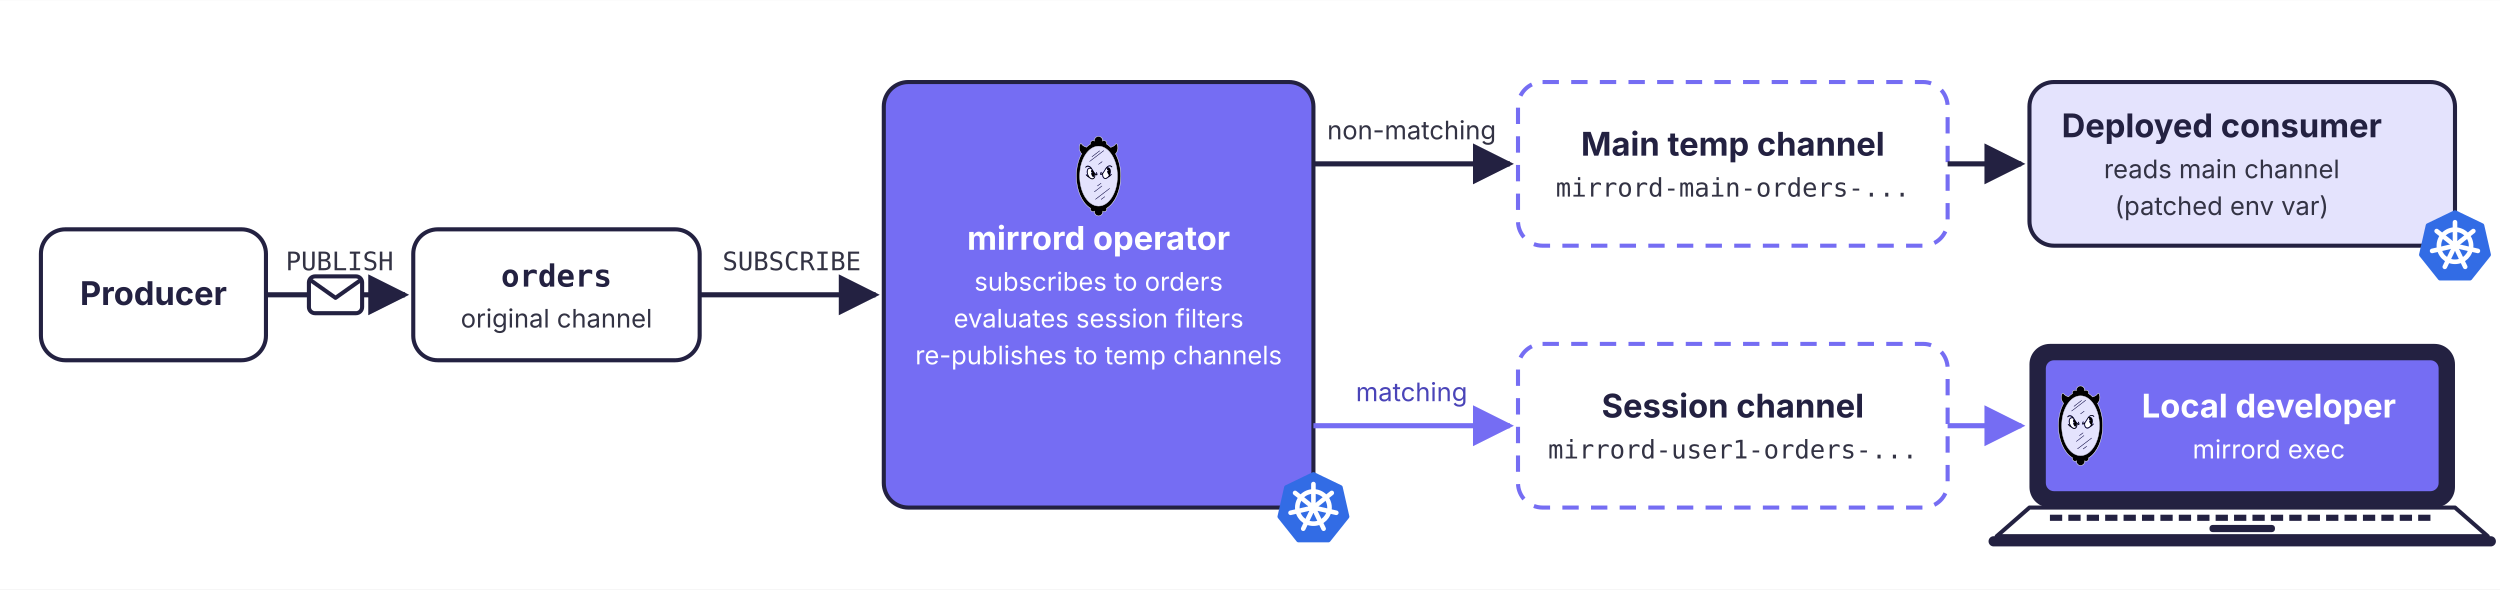
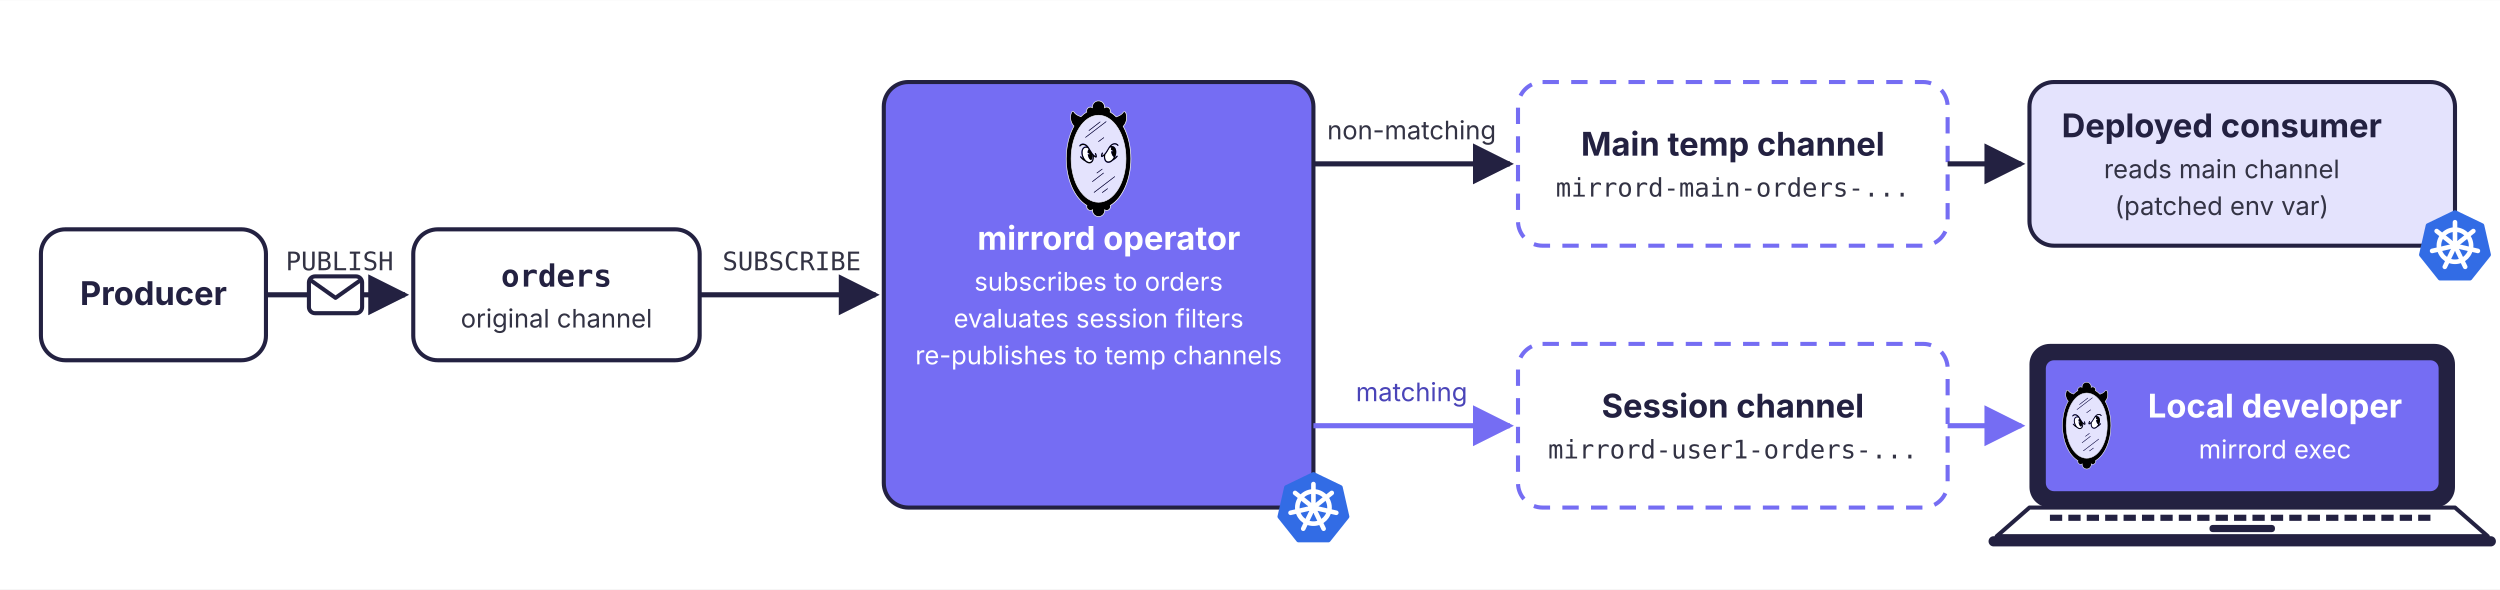
<svg xmlns="http://www.w3.org/2000/svg" viewBox="0 0 1222 288" width="1200" height="283" font-family="Inter, Helvetica, Arial, sans-serif" role="img" aria-labelledby="t d">
  <defs>
    <marker id="arrow" viewBox="0 0 10 10" refX="9" refY="5" markerWidth="8" markerHeight="8" orient="auto-start-reverse">
      <path d="M0 0 L10 5 L0 10 z" fill="#232141" />
    </marker>
    <marker id="arrow-purple" viewBox="0 0 10 10" refX="9" refY="5" markerWidth="8" markerHeight="8" orient="auto-start-reverse">
      <path d="M0 0 L10 5 L0 10 z" fill="#756DF3" />
    </marker>
    <symbol id="k8s" viewBox="0 0 32 32">
      <polygon points="16.00,1.60 27.73,7.25 30.62,19.94 22.51,30.11 9.49,30.11 1.38,19.94 4.27,7.25" fill="#326CE5" stroke="#326CE5" stroke-width="2" stroke-linejoin="round" />
      <g fill="none" stroke="#ffffff" stroke-width="2" stroke-linecap="round">
        <circle cx="16" cy="16" r="7" />
        <line x1="16.00" y1="13.40" x2="16.00" y2="5.80" />
        <line x1="18.03" y1="14.38" x2="23.97" y2="9.64" />
        <line x1="18.53" y1="16.58" x2="25.94" y2="18.27" />
        <line x1="17.13" y1="18.34" x2="20.43" y2="25.19" />
        <line x1="14.87" y1="18.34" x2="11.57" y2="25.19" />
        <line x1="13.47" y1="16.58" x2="6.06" y2="18.27" />
        <line x1="13.97" y1="14.38" x2="8.03" y2="9.64" />
      </g>
      <circle cx="16" cy="16" r="2.4" fill="#ffffff" />
    </symbol>
    <symbol id="mirrord" viewBox="97 61 391 696">
      <path fill="#ffffff" d="M255.6,387c4.1,19.1-0.9,36.1-12,40.5c-8.2,3.2-17.8,0-26.5-8.2c-0.3-0.6-0.9-0.9-1.5-1.2c0,0,0,0-0.3-0.3 c-5.5-5.6-10.5-13.2-14-22c-4.7-11.5-6.1-23.2-4.4-33.5c1.8-9.4,6.1-16.1,12.8-18.8c5.5-2.3,12.5-1.5,19.3,2.6 c1.5,2.3,2.6,4.4,3.8,6.2c-4.1,2.6-6.4,10.3-6.4,20.3l3.2,1.8l11.1,6.5l-12.5,1.5h-0.9c0.3,1.2,0.3,2.3,0.6,3.5 c3.2,17.9,12,31.1,19,29.7c6.4-1.2,9.6-14.4,7.6-30.2C255.3,386.4,255.6,386.7,255.6,387z" />
      <path fill="#ffffff" d="M384,398.4c-3.2,6.8-7.3,12.3-12,17c0,0,0,0-0.3,0c-0.6,0.3-0.9,0.9-1.2,1.2c-8.7,7.9-18.4,11.5-26.5,8.2 c-11.1-4.7-16-21.4-12-40.5c1.5-1.8,3.2-3.8,4.7-5.6c5-6.5,9-13.2,12.8-20l1.2-2.1c1.2-1.8,2-3.8,3.2-5.6c1.2-2.1,2.6-4.4,4.4-7 c3.5-2.1,6.7-3.2,9.9-3.8c-2,4.7-2.3,10.3-2.3,15.3l3.2,1.8l11.1,6.5l-12.5,1.5h-0.9c0.3,1.2,0.3,2.3,0.6,3.8 C370.5,384.6,377.5,397,384,398.4z" />
      <path fill="#E4E3FD" d="M405,391.7c-1.5-1.2-3.8-0.9-5,0.6c-3.2,4.1-7,7.9-11.1,11.5c1.2-2.3,2.6-5,3.5-7.6 c5.3-12.6,6.7-25.8,4.7-37.3c-2.3-12-8.2-20.6-16.9-24.1c-4.1-1.8-8.8-2.1-13.7-1.2c4.4-4.4,10.2-8.5,17.5-10 c8.2-1.5,16.6,1.5,20.4,7.3c1.2,1.5,3.2,2.1,5,0.9c1.5-1.2,2-3.2,0.9-4.7c-5.5-8.2-16.6-12.3-27.4-10c-11.1,2.1-19.3,9.7-24.2,15.6 c-2,2.3-3.8,5-5.5,7.3c-2,2.9-3.5,5.6-5,8.2c-1.2,2.1-2.3,3.8-3.2,5.6l-1.2,2.1c-3.8,6.5-7.6,13.2-12.3,19.1 c-5.8,7.6-11.7,12.9-18.4,16.7c0.6-5,2-9.7,4.4-14.1c0.9-1.8,0.3-3.8-1.5-4.7c-1.7-0.9-3.8-0.3-4.7,1.5c-2.9,5.6-4.7,11.5-5.3,17.6 c0,0.9-0.3,3.5,1.5,5.6c1.2,1.2,2.3,1.8,4.1,1.8c1.5,0,2.9-0.3,4.4-1.5c2.6-1.5,5.3-3.2,7.9-5.3c-1.7,18.5,5,34.1,17.5,39.3 c2.9,1.2,5.8,1.8,8.8,1.8c8.5,0,17.5-4.4,25.4-12c11.4-6.2,21.6-14.4,29.5-24.7C406.7,395.2,406.4,392.8,405,391.7z M292.1,149.1 c90.1,0,163.6,116.6,163.6,259.6s-73.5,259.6-163.6,259.6c-90.4,0-163.6-116.6-163.6-259.6S201.9,149.1,292.1,149.1z M389.5,517.3 c0.9-0.6,0.9-1.8,0.3-2.3c-0.6-0.9-1.8-0.9-2.3-0.3l-122.5,93.7c-0.9,0.6-0.9,1.8-0.3,2.3c0.3,0.3,0.9,0.6,1.5,0.6 c0.3,0,0.9,0,1.2-0.3L389.5,517.3z M346.9,589c0.9-0.6,0.9-1.8,0.3-2.3c-0.6-0.9-1.8-0.9-2.3-0.3l-31.2,23.2 c-0.9,0.6-0.9,1.8-0.3,2.3c0.3,0.6,0.9,0.9,1.5,0.9c0.3,0,0.6-0.3,0.9-0.3L346.9,589z M338.2,189.1c0.9-0.6,0.9-1.8,0.3-2.3 c-0.6-0.9-1.8-0.9-2.3-0.3l-122.5,93.4c-0.9,0.6-0.9,1.8-0.3,2.3c0.3,0.3,0.9,0.6,1.5,0.6c0.3,0,0.9,0,0.9-0.3L338.2,189.1z M324.4,284.5c0.9-0.6,0.9-1.8,0.3-2.3c-0.6-0.9-1.7-0.9-2.3-0.3l-31.2,22.9c-0.9,0.6-0.9,1.8-0.3,2.3c0.3,0.6,0.9,0.6,1.5,0.6 c0.3,0,0.6,0,0.9-0.3L324.4,284.5z M322.7,495.9c0.9-0.6,0.9-1.8,0.3-2.3c-0.6-0.9-1.8-0.9-2.3-0.3l-66.2,50.8 c-0.9,0.6-0.9,1.8-0.3,2.3c0.3,0.3,0.9,0.6,1.5,0.6c0.3,0,0.6,0,0.9-0.3L322.7,495.9z M314.8,472.4c0.9-0.6,0.9-1.8,0.3-2.3 c-0.6-0.9-1.8-0.9-2.3-0.3L281.6,493c-0.9,0.6-0.9,1.8-0.3,2.3c0.3,0.6,0.9,0.9,1.5,0.9c0.3,0,0.9-0.3,0.9-0.3L314.8,472.4z M302.3,190.5c0.9-0.6,0.9-1.8,0.3-2.3c-0.6-0.9-1.7-0.9-2.3-0.3L234,239c-0.9,0.6-0.9,1.8-0.3,2.3c0.3,0.3,0.9,0.6,1.5,0.6 c0.3,0,0.9,0,1.2-0.3L302.3,190.5z M280.1,399.6c1.8-2.1,1.5-4.7,1.5-5.6c-0.6-6.2-2.3-12.3-5-17.9c-0.9-1.8-2.9-2.3-4.7-1.5 c-1.8,0.9-2.3,2.9-1.5,4.7c2.3,4.4,3.8,9.4,4.4,14.1c-6.4-3.8-12.5-9.4-18.4-16.7c-4.7-6.2-8.8-12.9-12.3-19.1l-1.5-2.3 c-1.2-1.8-2-3.8-3.2-5.6c-1.5-2.3-2.9-5.3-5-8.2c0,0,0,0,0-0.3c-1.5-2.3-3.5-5-5.5-7.3c-5-5.9-13.1-13.2-24.2-15.6 c-10.8-2.1-21.9,2.1-27.4,10c-1.2,1.5-0.6,3.8,0.9,4.7c1.5,1.2,3.8,0.6,4.7-0.9c4.1-5.9,12.5-8.8,20.4-7.3 c7.3,1.5,13.1,5.9,17.5,10c-4.7-0.9-9.3-0.3-13.7,1.2c-8.8,3.5-14.6,12-16.9,24.1c-2,11.5-0.3,24.7,4.7,37.3 c1.2,2.6,2.3,5.3,3.5,7.6c-4.1-3.5-7.9-7.3-11.1-11.5c-1.2-1.5-3.5-1.8-5-0.6c-1.5,1.2-1.8,3.5-0.6,5c8.2,10,18.4,18.5,29.5,24.7 c7.9,7.6,16.9,11.7,25.7,11.7c2.9,0,6.1-0.6,8.8-1.8c12.5-5.3,19-20.6,17.5-39.3c2.6,2.1,5,3.8,7.9,5.3c1.5,0.9,2.9,1.2,4.4,1.2 C277.8,401.4,279.2,400.8,280.1,399.6z" />
      <path d="M439.4,215.2c29.5,54,45.5,122.4,45.5,193.8c0,123.6-49,234.9-122.8,279.2c0.6,2.1,1.2,4.4,1.2,6.8 c0,12.3-10.2,22.6-22.5,22.6c-4.4,0-8.8-1.2-12.3-3.5c0.3,1.2,0.3,2.6,0.3,3.8c0,20.3-16.3,36.7-36.5,36.7s-36.5-16.4-36.5-36.7 c0-1.2,0-2.6,0.3-3.8c-3.5,2.3-7.9,3.5-12.3,3.5c-12.3,0-22.5-10-22.5-22.6c0-2.3,0.3-4.7,1.2-6.8C148.6,643.6,99.3,532.3,99.3,409 c0-71.9,16.3-140.9,46.4-195.3c-1.5-0.9-2.3-2.1-3.5-3.2c-9.9-11.2-15.5-26.4-16.9-42.6c-0.6-11.5,0.9-23.2,5-33.8 c0.6-1.8,2.6-6.8,7.6-7.3c5.3-0.6,8.5,3.8,11.4,7.9c1.2,1.5,2.3,2.9,2.9,3.8c5.5,5.3,12.5,9.7,21.6,13.8c4.4,2.1,9,3.8,13.4,5.3 c11.1-11.2,22.8-20.6,35-27.9c-0.6-2.3-1.2-4.4-1.2-6.8c0-12.3,10.2-22.6,22.5-22.6c4.4,0,8.8,1.2,12.3,3.5c0-1.2-0.3-2.6-0.3-3.8 c0-20.3,16.3-36.7,36.5-36.7c20.1,0,36.5,16.4,36.5,36.7c0,1.2,0,2.6-0.3,3.8c3.5-2.3,7.9-3.5,12.3-3.5c12.5,0,22.5,10.3,22.5,22.6 c0,2.3-0.3,4.7-1.2,6.8c12.5,7.6,24.8,17.3,36.2,29.1c4.7-1.5,9-3.2,13.7-5.3c9-4.1,16-8.5,21.6-13.8c0.9-0.9,2-2.3,2.9-3.8 c2.9-4.1,6.1-8.5,11.4-7.9c5,0.6,7,5.6,7.6,7.3c4.1,10.6,5.5,22.3,4.7,33.8c-1.2,15.9-7,31.4-16.9,42.6 C442.3,212.6,441.1,214,439.4,215.2z M455.7,409c0-143.3-73.5-259.6-163.6-259.6c-90.4,0-163.6,116.6-163.6,259.6 c0,143,73.5,259.6,163.6,259.6C382.5,668.6,455.7,552,455.7,409z" />
      <path fill="#ffffff" d="M292.4,756.6c-21.2,0-38.5-17.4-38.5-38.7c0-0.1,0-0.2,0-0.3c-3,1.3-6.5,2-10,2c-13.5,0-24.5-11-24.5-24.6 c0-2.2,0.2-4.2,0.7-5.9c-36.1-22.2-66.8-60.3-88.9-110.2C109,528.5,97.3,469.7,97.3,409c0-71.5,16.3-140.6,45.8-194.7 c-0.6-0.5-1.1-1-1.5-1.5c-0.3-0.3-0.5-0.6-0.8-0.8l-0.1-0.1c-9.7-10.9-15.9-26.4-17.4-43.7c-0.6-12.5,1.1-24.4,5.1-34.7 c0.8-2.3,3.2-7.9,9.2-8.6c6.5-0.7,10.4,4.7,13.2,8.7c1.1,1.4,2.2,2.8,2.9,3.7c5.3,5,11.9,9.2,20.9,13.3c3.5,1.7,7.6,3.3,12.1,4.8 c10.7-10.7,21.9-19.6,33.2-26.5c-0.5-1.9-0.9-3.7-0.9-5.8c0-13.3,11.2-24.6,24.5-24.6c3.5,0,6.9,0.7,10,2c0-0.1,0-0.2,0-0.3 c0-21.3,17.3-38.7,38.5-38.7c21.2,0,38.5,17.4,38.5,38.7c0,0.1,0,0.2,0,0.3c3-1.3,6.5-2,10-2c13.5,0,24.5,11,24.5,24.6 c0,2.2-0.2,4.2-0.7,5.9c12.2,7.6,23.8,16.9,34.3,27.6c3.7-1.2,7.6-2.7,12.3-4.8c9-4.1,15.7-8.4,21-13.4c0.7-0.7,1.8-2,2.6-3.4 l0.1-0.1c2.8-4,6.7-9.5,13.2-8.8c6,0.7,8.5,6.3,9.3,8.7c4,10.4,5.7,22.4,4.8,34.5c-1.2,16.6-7.5,32.4-17.2,43.5c-0.4,1-1.3,2-2.4,3 c29,53.9,44.9,122.4,44.9,193.3c0,60.9-11.7,119.7-33.9,170.2c-22,49.9-52.6,87.9-88.6,110c0.5,1.9,0.8,3.8,0.8,5.8 c0,13.3-11.2,24.6-24.5,24.6c-3.5,0-6.9-0.7-10-2c0,0.1,0,0.2,0,0.3C330.8,739.2,313.6,756.6,292.4,756.6z M259.4,709.5l-1.2,5 c-0.2,0.9-0.2,2.3-0.2,3.3c0,19.1,15.5,34.7,34.5,34.7s34.5-15.6,34.5-34.7c0-1.1,0-2.4-0.2-3.3l-1.2-5l4.3,2.9 c3.1,2.1,7,3.2,11.1,3.2c11.1,0,20.5-9.4,20.5-20.6c0-2.1-0.5-4.2-1.1-6.2l-0.4-1.5l1.3-0.8c72.9-43.8,121.8-155.3,121.8-277.5 c0-70.8-16.1-139.3-45.3-192.8l-0.9-1.6l1.5-1c1.6-1.1,2.3-2.2,2.4-2.5l0.1-0.4l0.3-0.3c9.3-10.4,15.2-25.5,16.4-41.4 c0.9-11.6-0.7-22.9-4.5-32.9c-0.6-1.7-2.3-5.6-6-6.1c-3.8-0.4-6.3,2.6-9.5,7c-0.9,1.5-2.1,3-3.2,4.1c-5.7,5.4-12.7,9.9-22.2,14.2 c-5.4,2.4-9.7,4-13.9,5.4l-1.2,0.4l-0.9-0.9c-10.9-11.3-23-21-35.8-28.8l-1.5-0.9l0.7-1.6c0.7-1.6,1-3.5,1-6 c0-11.4-9.2-20.6-20.5-20.6c-4.1,0-8.1,1.1-11.1,3.2l-4.3,2.9l1.2-5c0.2-0.9,0.2-2.3,0.2-3.3c0-19.1-15.5-34.7-34.5-34.7 c-19,0-34.5,15.6-34.5,34.7c0,0.5,0.1,1.1,0.1,1.7c0.1,0.7,0.2,1.4,0.2,2.1v3.8l-3.1-2.1c-3.1-2.1-7-3.2-11.1-3.2 c-11.1,0-20.5,9.4-20.5,20.6c0,1.9,0.4,3.6,0.9,5.6l0.5,2.1l-1.3,0.8c-11.8,7.1-23.5,16.4-34.6,27.6l-0.9,0.9l-1.2-0.4 c-5.1-1.7-9.7-3.5-13.6-5.4c-9.5-4.3-16.5-8.8-22.1-14.2l-0.2-0.2l-0.1-0.2c-0.5-0.8-1.7-2.2-2.8-3.6l-0.1-0.1 c-3.1-4.4-5.7-7.5-9.5-7.1c-3.7,0.4-5.4,4.3-5.9,6c-3.8,9.8-5.5,21.2-4.9,33c1.5,16.4,7.3,31.1,16.4,41.3c0.3,0.3,0.6,0.6,0.9,0.9 c0.7,0.8,1.4,1.5,2.2,2l1.6,1l-0.9,1.7c-29.7,53.8-46.1,122.8-46.1,194.3c0,121.9,49.2,233.4,122.4,277.5l1.5,0.9l-0.7,1.6 c-0.7,1.6-1,3.5-1,6c0,11.4,9.2,20.6,20.5,20.6c4.1,0,8.1-1.1,11.1-3.2L259.4,709.5z M292.1,670.6c-91.3,0-165.6-117.3-165.6-261.6 s74.3-261.6,165.6-261.6c91.3,0,165.6,117.3,165.6,261.6S383.4,670.6,292.1,670.6z M292.1,151.4c-89.1,0-161.6,115.5-161.6,257.6 c0,68.8,16.9,133.5,47.7,182.3c30.6,48.5,71,75.2,113.9,75.2c89.1,0,161.6-115.5,161.6-257.6C453.7,267,381.2,151.4,292.1,151.4z" />
      <path d="M344.9,586.3c0.9-0.6,1.7-0.3,2.3,0.3c0.6,0.9,0.3,1.8-0.3,2.3l-31.2,23.2c-0.3,0.3-0.6,0.3-0.9,0.3 c-0.6,0-1.2-0.3-1.5-0.9c-0.6-0.9-0.3-1.8,0.3-2.3L344.9,586.3z" />
      <path d="M372,415.5c4.4-4.4,8.5-10.3,12-17c-6.4-1.8-13.4-13.8-16.3-29.7c-0.3-1.2-0.6-2.3-0.6-3.8h0.9l12.5-1.5l-11.1-6.5 l-3.2-1.8c0-5,0.3-10.6,2.3-15.3c-3.2,0.6-6.7,1.8-9.9,3.8c-1.8,2.3-3.2,5-4.4,7c-1.2,2.1-2.3,3.8-3.2,5.6l-1.2,2.1 c-3.8,6.5-7.9,13.5-12.8,20c-1.5,2.1-3.2,3.8-4.7,5.6c-4.1,19.1,0.9,35.8,12,40.5c8.2,3.2,17.8-0.3,26.5-8.2 C370.8,416.3,371.4,415.8,372,415.5z M410.5,326.8c1.2,1.5,0.9,3.8-0.9,4.7c-1.5,1.2-3.8,0.9-5-0.9c-4.1-5.9-12.5-8.8-20.4-7.3 c-7.3,1.5-13.1,5.9-17.5,10c4.7-0.9,9.3-0.3,13.7,1.2c8.8,3.5,14.9,12,16.9,24.1c2,11.5,0.3,24.7-4.7,37.3 c-1.2,2.6-2.3,5.3-3.5,7.6c4.1-3.5,7.9-7.3,11.1-11.5c1.2-1.5,3.5-1.8,5-0.6c1.5,1.2,1.7,3.5,0.6,5c-8.2,10.3-18.4,18.5-29.5,24.7 c-7.9,7.6-16.9,12-25.4,12c-3.2,0-6.1-0.6-8.8-1.8c-12.5-5.3-19-20.6-17.5-39.3c-2.6,2.1-5.3,3.8-7.9,5.3c-1.5,0.9-3.2,1.5-4.4,1.5 c-1.5,0-2.9-0.6-4.1-1.8c-1.7-2.1-1.5-4.7-1.5-5.6c0.6-6.2,2.3-12,5.3-17.6c0.9-1.8,2.9-2.3,4.7-1.5c1.8,0.9,2.3,2.9,1.5,4.7 c-2.3,4.4-3.8,9.4-4.4,14.1c6.4-3.8,12.5-9.4,18.4-16.7c4.7-6.2,8.8-12.6,12.3-19.1l1.2-2.1c1.2-2.1,2.3-3.8,3.2-5.6 c1.5-2.3,2.9-5.3,5-8.2c1.8-2.3,3.5-5,5.5-7.3c5-5.9,13.4-13.2,24.2-15.6C393.9,314.5,405,318.6,410.5,326.8z" />
      <path d="M324.4,284.5l-31.5,23.2c-0.3,0.3-0.6,0.3-0.9,0.3c-0.6,0-1.2-0.3-1.5-0.6c-0.6-0.9-0.3-1.8,0.3-2.3l31.2-23.2 c0.9-0.6,1.7-0.3,2.3,0.3C325.6,282.7,325.3,283.9,324.4,284.5z" />
      <path d="M312.8,469.5c0.9-0.6,1.8-0.3,2.3,0.3c0.6,0.9,0.3,1.8-0.3,2.3l-31.2,23.2c-0.3,0.3-0.6,0.3-0.9,0.3 c-0.6,0-1.2-0.3-1.5-0.9c-0.6-0.9-0.3-1.8,0.3-2.3L312.8,469.5z" />
      <path d="M387.5,514.7c0.9-0.6,1.8-0.3,2.3,0.3c0.6,0.9,0.3,1.8-0.3,2.3L267,611c-0.3,0.3-0.6,0.3-1.2,0.3c-0.6,0-1.2-0.3-1.5-0.6 c-0.6-0.9-0.6-1.8,0.3-2.3L387.5,514.7z" />
      <path d="M320.7,493c0.9-0.6,1.8-0.3,2.3,0.3c0.6,0.9,0.6,1.8-0.3,2.3l-66.2,51.1c-0.3,0.3-0.6,0.3-0.9,0.3c-0.6,0-1.2-0.3-1.5-0.6 c-0.6-0.9-0.6-1.8,0.3-2.3L320.7,493z" />
      <path d="M300.2,187.9c0.9-0.6,1.7-0.3,2.3,0.3c0.6,0.9,0.6,1.8-0.3,2.3l-65.9,51.1c-0.3,0.3-0.6,0.3-1.2,0.3 c-0.6,0-0.9-0.3-1.5-0.6c-0.6-0.9-0.3-1.8,0.3-2.3L300.2,187.9z" />
      <path d="M213.6,279.8l122.5-93.7c0.6-0.6,1.8-0.3,2.3,0.3c0.6,0.9,0.3,1.8-0.3,2.3l-122.5,93.7c-0.3,0.3-0.6,0.3-0.9,0.3 c-0.6,0-1.2-0.3-1.5-0.6C212.7,281.6,212.7,280.4,213.6,279.8z" />
      <path d="M243.9,427.5c11.1-4.4,16-21.4,12-40.5c-0.3-0.3-0.6-0.6-0.9-0.9c2,15.9-1.2,29.1-7.6,30.2c-7.3,1.5-15.8-12-19-29.7 c-0.3-1.2-0.3-2.3-0.6-3.5h0.9l12.5-1.5l-11.1-6.5l-3.2-1.8c0-10,2.3-17.6,6.4-20.3c-1.2-2.1-2.3-4.1-3.8-6.2 c-7-4.1-13.7-5-19.3-2.6c-6.4,2.6-11.1,9.4-12.8,18.8c-1.8,10-0.3,22,4.4,33.5c3.5,8.8,8.5,16.4,14,22c0,0,0.3,0,0.3,0.3 c0.6,0.3,1.2,0.9,1.5,1.2C225.9,427.2,235.8,430.7,243.9,427.5z M204.9,319.1c11.1,2.1,19.3,9.7,24.2,15.6c2,2.3,3.8,5,5.5,7.3 c0,0,0,0,0,0.3c2,2.9,3.5,5.6,5,8.2c1.2,1.8,2,3.5,3.2,5.6l1.5,2.3c3.8,6.5,7.6,12.9,12.3,19.1c5.8,7.3,11.7,12.9,18.4,16.7 c-0.6-5-2-9.7-4.4-14.1c-0.9-1.8-0.3-3.8,1.5-4.7c1.8-0.9,3.8-0.3,4.7,1.5c2.9,5.6,4.7,11.5,5,17.9c0,0.9,0.3,3.5-1.5,5.6 c-1.2,1.2-2.6,1.8-4.1,1.8c-1.5,0-2.9-0.6-4.4-1.2c-2.6-1.5-5.3-3.2-7.9-5.3c1.7,18.5-5,34.1-17.5,39.3c-2.9,1.2-5.8,1.8-8.8,1.8 c-8.5,0-17.5-4.4-25.7-11.7c-11.4-6.2-21.6-14.7-29.5-24.7c-1.2-1.5-0.9-3.8,0.6-5c1.5-1.2,3.8-0.9,5,0.6c3.2,4.1,7,7.9,11.1,11.5 c-1.2-2.3-2.6-5-3.5-7.6c-5-12.6-6.7-25.8-4.7-37.3c2-12,8.2-20.6,16.9-24.1c4.1-1.8,8.8-2.1,13.7-1.2c-4.4-4.4-10.2-8.8-17.5-10 c-8.2-1.5-16.6,1.5-20.4,7.3c-1.2,1.5-3.2,2.1-4.7,0.9c-1.5-1.2-2-3.2-0.9-4.7C183,320.9,194.1,317.1,204.9,319.1z" />
    </symbol>
    <symbol id="envelope" viewBox="0 0 28 20">
      <rect x="1" y="1" width="26" height="18" rx="3" fill="#ffffff" stroke="#232141" stroke-width="2" />
      <path d="M2 3 L14 11.5 L26 3" fill="none" stroke="#232141" stroke-width="2" stroke-linejoin="round" />
    </symbol>
  </defs>
  <rect x="0" y="0" width="1222" height="288" fill="#ffffff" />
  <rect x="20" y="112" width="110" height="64" rx="12" fill="#ffffff" stroke="#232141" stroke-width="2" />
  <text x="75" y="149" font-size="16" font-weight="700" fill="#232141" text-anchor="middle">Producer</text>
  <line x1="130" y1="144" x2="198" y2="144" stroke="#232141" stroke-width="2.5" marker-end="url(#arrow)" />
  <text x="166" y="132" font-size="12.5" font-family="Menlo, Consolas, monospace" fill="#333344" text-anchor="middle">PUBLISH</text>
  <rect x="202" y="112" width="140" height="64" rx="12" fill="#ffffff" stroke="#232141" stroke-width="2" />
  <text x="272" y="140" font-size="15" font-weight="700" font-family="Menlo, Consolas, monospace" fill="#232141" text-anchor="middle">orders</text>
  <text x="272" y="160" font-size="12.5" fill="#333344" text-anchor="middle">original channel</text>
  <line x1="342" y1="144" x2="428" y2="144" stroke="#232141" stroke-width="2.5" marker-end="url(#arrow)" />
  <text x="387" y="132" font-size="12.5" font-family="Menlo, Consolas, monospace" fill="#333344" text-anchor="middle">SUBSCRIBE</text>
  <rect x="432" y="40" width="210" height="208" rx="12" fill="#756DF3" stroke="#232141" stroke-width="2" />
-   <use href="#mirrord" x="526" y="66" width="22" height="40" />
-   <text x="537" y="122" font-size="16" font-weight="700" fill="#ffffff" text-anchor="middle">mirrord operator</text>
+   <use href="#mirrord" x="521.0" y="49.0" width="32.0" height="57.0" />
+   <text x="542.0" y="122" font-size="16" font-weight="700" fill="#ffffff" text-anchor="middle">mirrord operator</text>
  <text x="537" y="142" font-size="12.5" fill="#ffffff" text-anchor="middle">subscribes to orders</text>
  <text x="537" y="160" font-size="12.5" fill="#ffffff" text-anchor="middle">evaluates session filters</text>
  <text x="537" y="178" font-size="12.5" fill="#ffffff" text-anchor="middle">re-publishes to temp channels</text>
  <line x1="642" y1="80" x2="738" y2="80" stroke="#232141" stroke-width="2.5" marker-end="url(#arrow)" />
  <text x="690" y="68" font-size="12.5" fill="#333344" text-anchor="middle">non-matching</text>
  <rect x="742" y="40" width="210" height="80" rx="12" fill="#ffffff" stroke="#756DF3" stroke-width="2" stroke-dasharray="8 6" />
  <text x="847" y="76" font-size="16" font-weight="700" fill="#232141" text-anchor="middle">Main temp channel</text>
  <text x="847" y="96" font-size="12.5" font-family="Menlo, Consolas, monospace" fill="#333344" text-anchor="middle">mirrord-main-orders-...</text>
  <line x1="952" y1="80" x2="988" y2="80" stroke="#232141" stroke-width="2.5" marker-end="url(#arrow)" />
  <rect x="992" y="40" width="208" height="80" rx="12" fill="#E4E3FD" stroke="#232141" stroke-width="2" />
  <text x="1086" y="67" font-size="16" font-weight="700" fill="#232141" text-anchor="middle">Deployed consumer</text>
  <text x="1086" y="87" font-size="12.5" fill="#333344" text-anchor="middle">reads main channel</text>
  <text x="1086" y="105" font-size="12.5" fill="#333344" text-anchor="middle">(patched env var)</text>
  <line x1="642" y1="208" x2="738" y2="208" stroke="#756DF3" stroke-width="2.5" marker-end="url(#arrow-purple)" />
  <text x="690" y="196" font-size="12.5" fill="#4a44b8" text-anchor="middle">matching</text>
  <rect x="742" y="168" width="210" height="80" rx="12" fill="#ffffff" stroke="#756DF3" stroke-width="2" stroke-dasharray="8 6" />
  <text x="847" y="204" font-size="16" font-weight="700" fill="#232141" text-anchor="middle">Session channel</text>
  <text x="847" y="224" font-size="12.5" font-family="Menlo, Consolas, monospace" fill="#333344" text-anchor="middle">mirrord-user1-orders-...</text>
  <line x1="952" y1="208" x2="988" y2="208" stroke="#756DF3" stroke-width="2.5" marker-end="url(#arrow-purple)" />
  <rect x="992" y="168" width="208" height="80" rx="10" fill="#232141" />
  <rect x="1000" y="176" width="192" height="64" rx="4" fill="#756DF3" />
  <path d="M992 248 H1200 L1216 262 H976 Z" fill="#ffffff" stroke="#232141" stroke-width="2" stroke-linejoin="round" />
  <line x1="1002" y1="253" x2="1190" y2="253" stroke="#232141" stroke-width="3" stroke-dasharray="6 3" />
  <rect x="1080" y="256.5" width="32" height="3.5" rx="1.5" fill="#232141" />
  <rect x="972" y="262" width="248" height="5" rx="2.5" fill="#232141" />
-   <use href="#mirrord" x="1006" y="188" width="22" height="40" />
-   <text x="1109" y="204" font-size="16" font-weight="700" fill="#ffffff" text-anchor="middle">Local developer</text>
-   <text x="1109" y="224" font-size="12.5" fill="#ffffff" text-anchor="middle">mirrord exec</text>
+   <use href="#mirrord" x="1008.0" y="186.6" width="24.0" height="42.7" />
+   <text x="1112.0" y="204" font-size="16" font-weight="700" fill="#ffffff" text-anchor="middle">Local developer</text>
+   <text x="1112.0" y="224" font-size="12.5" fill="#ffffff" text-anchor="middle">mirrord exec</text>
  <use href="#envelope" x="150" y="134" width="28" height="20" />
  <use href="#k8s" x="624" y="230" width="36" height="36" />
  <use href="#k8s" x="1182" y="102" width="36" height="36" />
</svg>
